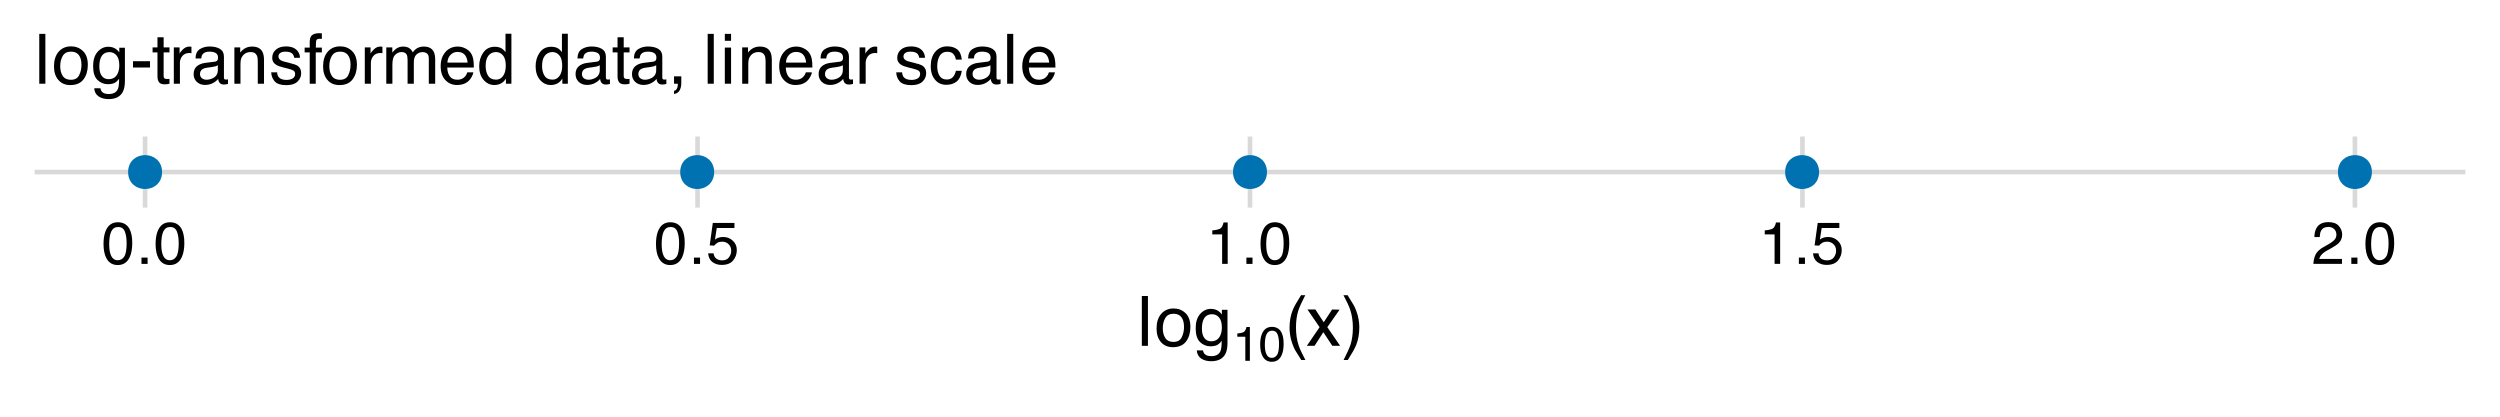
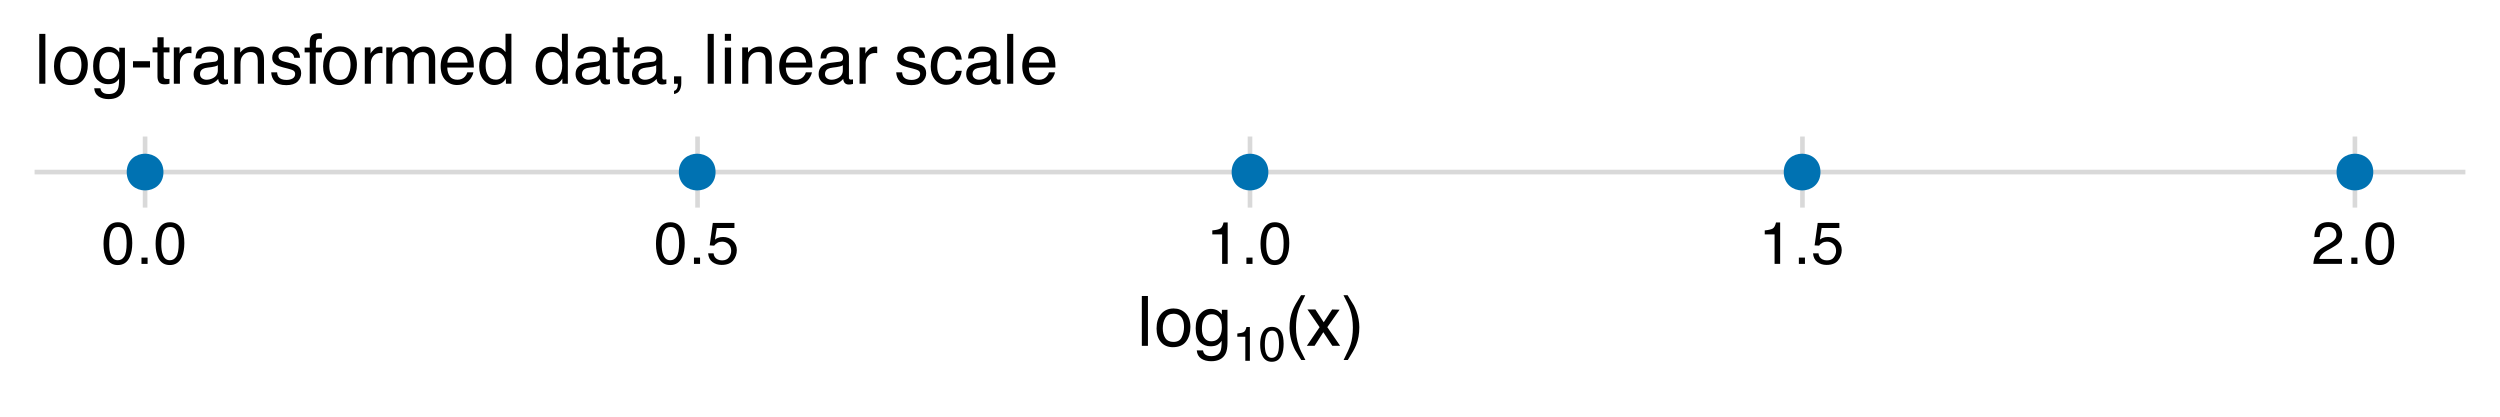
<svg xmlns="http://www.w3.org/2000/svg" xmlns:xlink="http://www.w3.org/1999/xlink" width="576" height="96" viewBox="0 0 576 96">
  <defs>
    <g>
      <g id="glyph-0-0">
        <path d="M 0.438 0 L 0.438 -9.844 L 8.25 -9.844 L 8.25 0 Z M 7.016 -1.234 L 7.016 -8.609 L 1.672 -8.609 L 1.672 -1.234 Z M 7.016 -1.234 " />
      </g>
      <g id="glyph-0-1">
        <path d="M 3.719 -9.594 C 4.957 -9.594 5.852 -9.082 6.406 -8.062 C 6.832 -7.27 7.047 -6.188 7.047 -4.812 C 7.047 -3.508 6.852 -2.43 6.469 -1.578 C 5.906 -0.348 4.984 0.266 3.703 0.266 C 2.547 0.266 1.688 -0.234 1.125 -1.234 C 0.656 -2.066 0.422 -3.191 0.422 -4.609 C 0.422 -5.691 0.562 -6.625 0.844 -7.406 C 1.375 -8.863 2.332 -9.594 3.719 -9.594 Z M 3.703 -0.844 C 4.328 -0.844 4.82 -1.117 5.188 -1.672 C 5.562 -2.223 5.75 -3.254 5.75 -4.766 C 5.75 -5.848 5.613 -6.738 5.344 -7.438 C 5.07 -8.145 4.551 -8.5 3.781 -8.5 C 3.07 -8.5 2.551 -8.164 2.219 -7.5 C 1.895 -6.832 1.734 -5.852 1.734 -4.562 C 1.734 -3.582 1.836 -2.797 2.047 -2.203 C 2.367 -1.297 2.922 -0.844 3.703 -0.844 Z M 3.703 -0.844 " />
      </g>
      <g id="glyph-0-2">
        <path d="M 1.172 -1.453 L 2.578 -1.453 L 2.578 0 L 1.172 0 Z M 1.172 -1.453 " />
      </g>
      <g id="glyph-0-3">
        <path d="M 1.688 -2.438 C 1.77 -1.75 2.094 -1.273 2.656 -1.016 C 2.938 -0.879 3.266 -0.812 3.641 -0.812 C 4.359 -0.812 4.891 -1.039 5.234 -1.5 C 5.578 -1.957 5.75 -2.461 5.75 -3.016 C 5.75 -3.68 5.539 -4.195 5.125 -4.562 C 4.719 -4.938 4.234 -5.125 3.672 -5.125 C 3.254 -5.125 2.895 -5.039 2.594 -4.875 C 2.301 -4.719 2.047 -4.492 1.828 -4.203 L 0.797 -4.266 L 1.516 -9.438 L 6.5 -9.438 L 6.5 -8.266 L 2.422 -8.266 L 2.016 -5.594 C 2.234 -5.77 2.445 -5.898 2.656 -5.984 C 3.008 -6.129 3.422 -6.203 3.891 -6.203 C 4.773 -6.203 5.52 -5.914 6.125 -5.344 C 6.738 -4.781 7.047 -4.062 7.047 -3.188 C 7.047 -2.281 6.766 -1.484 6.203 -0.797 C 5.641 -0.109 4.75 0.234 3.531 0.234 C 2.738 0.234 2.039 0.016 1.438 -0.422 C 0.844 -0.859 0.508 -1.531 0.438 -2.438 Z M 1.688 -2.438 " />
      </g>
      <g id="glyph-0-4">
        <path d="M 1.312 -6.797 L 1.312 -7.719 C 2.188 -7.801 2.797 -7.941 3.141 -8.141 C 3.484 -8.336 3.738 -8.805 3.906 -9.547 L 4.859 -9.547 L 4.859 0 L 3.578 0 L 3.578 -6.797 Z M 1.312 -6.797 " />
      </g>
      <g id="glyph-0-5">
        <path d="M 0.422 0 C 0.473 -0.82 0.645 -1.539 0.938 -2.156 C 1.238 -2.77 1.816 -3.328 2.672 -3.828 L 3.969 -4.562 C 4.539 -4.906 4.941 -5.191 5.172 -5.422 C 5.547 -5.797 5.734 -6.223 5.734 -6.703 C 5.734 -7.254 5.562 -7.691 5.219 -8.016 C 4.883 -8.348 4.441 -8.516 3.891 -8.516 C 3.055 -8.516 2.484 -8.203 2.172 -7.578 C 2.004 -7.242 1.91 -6.781 1.891 -6.188 L 0.656 -6.188 C 0.676 -7.02 0.832 -7.703 1.125 -8.234 C 1.645 -9.16 2.566 -9.625 3.891 -9.625 C 4.992 -9.625 5.797 -9.328 6.297 -8.734 C 6.805 -8.141 7.062 -7.477 7.062 -6.75 C 7.062 -5.977 6.789 -5.32 6.25 -4.781 C 5.938 -4.469 5.375 -4.082 4.562 -3.625 L 3.656 -3.125 C 3.219 -2.883 2.875 -2.656 2.625 -2.438 C 2.176 -2.039 1.895 -1.609 1.781 -1.141 L 7.016 -1.141 L 7.016 0 Z M 0.422 0 " />
      </g>
      <g id="glyph-1-0">
        <path d="M 0.516 0 L 0.516 -11.484 L 9.625 -11.484 L 9.625 0 Z M 8.188 -1.438 L 8.188 -10.047 L 1.953 -10.047 L 1.953 -1.438 Z M 8.188 -1.438 " />
      </g>
      <g id="glyph-1-1">
        <path d="M 1.078 -11.484 L 2.484 -11.484 L 2.484 0 L 1.078 0 Z M 1.078 -11.484 " />
      </g>
      <g id="glyph-1-2">
        <path d="M 4.359 -0.906 C 5.285 -0.906 5.922 -1.258 6.266 -1.969 C 6.617 -2.676 6.797 -3.461 6.797 -4.328 C 6.797 -5.109 6.672 -5.742 6.422 -6.234 C 6.023 -7.004 5.344 -7.391 4.375 -7.391 C 3.508 -7.391 2.879 -7.062 2.484 -6.406 C 2.098 -5.75 1.906 -4.957 1.906 -4.031 C 1.906 -3.133 2.098 -2.391 2.484 -1.797 C 2.879 -1.203 3.504 -0.906 4.359 -0.906 Z M 4.406 -8.609 C 5.488 -8.609 6.398 -8.25 7.141 -7.531 C 7.891 -6.812 8.266 -5.754 8.266 -4.359 C 8.266 -3.016 7.938 -1.898 7.281 -1.016 C 6.625 -0.129 5.602 0.312 4.219 0.312 C 3.07 0.312 2.16 -0.078 1.484 -0.859 C 0.805 -1.641 0.469 -2.688 0.469 -4 C 0.469 -5.406 0.82 -6.523 1.531 -7.359 C 2.25 -8.191 3.207 -8.609 4.406 -8.609 Z M 4.359 -8.578 Z M 4.359 -8.578 " />
      </g>
      <g id="glyph-1-3">
        <path d="M 3.984 -8.516 C 4.641 -8.516 5.211 -8.352 5.703 -8.031 C 5.973 -7.852 6.242 -7.586 6.516 -7.234 L 6.516 -8.297 L 7.812 -8.297 L 7.812 -0.688 C 7.812 0.383 7.656 1.227 7.344 1.844 C 6.758 2.977 5.66 3.547 4.047 3.547 C 3.141 3.547 2.379 3.344 1.766 2.938 C 1.148 2.531 0.805 1.898 0.734 1.047 L 2.172 1.047 C 2.234 1.422 2.367 1.707 2.578 1.906 C 2.891 2.219 3.391 2.375 4.078 2.375 C 5.148 2.375 5.852 1.992 6.188 1.234 C 6.383 0.785 6.477 -0.016 6.469 -1.172 C 6.188 -0.742 5.848 -0.422 5.453 -0.203 C 5.055 0.004 4.531 0.109 3.875 0.109 C 2.969 0.109 2.176 -0.211 1.5 -0.859 C 0.82 -1.504 0.484 -2.57 0.484 -4.062 C 0.484 -5.457 0.82 -6.547 1.5 -7.328 C 2.188 -8.117 3.016 -8.516 3.984 -8.516 Z M 6.516 -4.219 C 6.516 -5.258 6.301 -6.031 5.875 -6.531 C 5.445 -7.031 4.906 -7.281 4.25 -7.281 C 3.258 -7.281 2.582 -6.816 2.219 -5.891 C 2.02 -5.391 1.922 -4.738 1.922 -3.938 C 1.922 -3 2.113 -2.281 2.5 -1.781 C 2.883 -1.289 3.398 -1.047 4.047 -1.047 C 5.055 -1.047 5.766 -1.504 6.172 -2.422 C 6.398 -2.93 6.516 -3.531 6.516 -4.219 Z M 4.156 -8.578 Z M 4.156 -8.578 " />
      </g>
      <g id="glyph-1-4">
        <path d="M 4.734 -11.672 C 3.922 -10.078 3.391 -8.906 3.141 -8.156 C 2.773 -7.02 2.594 -5.703 2.594 -4.203 C 2.594 -2.691 2.801 -1.312 3.219 -0.062 C 3.477 0.707 3.992 1.816 4.766 3.266 L 3.812 3.266 C 3.051 2.078 2.578 1.316 2.391 0.984 C 2.211 0.66 2.02 0.219 1.812 -0.344 C 1.52 -1.113 1.316 -1.938 1.203 -2.812 C 1.141 -3.27 1.109 -3.703 1.109 -4.109 C 1.109 -5.648 1.352 -7.023 1.844 -8.234 C 2.145 -8.992 2.785 -10.141 3.766 -11.672 Z M 4.734 -11.672 " />
      </g>
      <g id="glyph-1-5">
        <path d="M 0.234 -8.375 L 2.062 -8.375 L 3.984 -5.422 L 5.922 -8.375 L 7.641 -8.328 L 4.812 -4.297 L 7.766 0 L 5.969 0 L 3.891 -3.141 L 1.875 0 L 0.094 0 L 3.031 -4.297 Z M 0.234 -8.375 " />
      </g>
      <g id="glyph-1-6">
        <path d="M 0.562 3.266 C 1.383 1.648 1.914 0.473 2.156 -0.266 C 2.52 -1.391 2.703 -2.703 2.703 -4.203 C 2.703 -5.711 2.492 -7.094 2.078 -8.344 C 1.816 -9.113 1.301 -10.223 0.531 -11.672 L 1.484 -11.672 C 2.285 -10.391 2.77 -9.598 2.938 -9.297 C 3.102 -8.992 3.285 -8.582 3.484 -8.062 C 3.734 -7.406 3.91 -6.758 4.016 -6.125 C 4.129 -5.488 4.188 -4.879 4.188 -4.297 C 4.188 -2.754 3.941 -1.379 3.453 -0.172 C 3.141 0.609 2.5 1.754 1.531 3.266 Z M 0.562 3.266 " />
      </g>
      <g id="glyph-1-7">
        <path d="M 0.672 -5.188 L 4.594 -5.188 L 4.594 -3.734 L 0.672 -3.734 Z M 0.672 -5.188 " />
      </g>
      <g id="glyph-1-8">
        <path d="M 1.312 -10.703 L 2.734 -10.703 L 2.734 -8.375 L 4.078 -8.375 L 4.078 -7.219 L 2.734 -7.219 L 2.734 -1.766 C 2.734 -1.473 2.832 -1.273 3.031 -1.172 C 3.145 -1.117 3.328 -1.094 3.578 -1.094 C 3.648 -1.094 3.723 -1.094 3.797 -1.094 C 3.879 -1.094 3.973 -1.098 4.078 -1.109 L 4.078 0 C 3.91 0.051 3.738 0.086 3.562 0.109 C 3.395 0.129 3.207 0.141 3 0.141 C 2.344 0.141 1.895 -0.023 1.656 -0.359 C 1.426 -0.703 1.312 -1.145 1.312 -1.688 L 1.312 -7.219 L 0.188 -7.219 L 0.188 -8.375 L 1.312 -8.375 Z M 1.312 -10.703 " />
      </g>
      <g id="glyph-1-9">
        <path d="M 1.078 -8.375 L 2.406 -8.375 L 2.406 -6.922 C 2.52 -7.203 2.789 -7.547 3.219 -7.953 C 3.645 -8.359 4.133 -8.562 4.688 -8.562 C 4.719 -8.562 4.766 -8.555 4.828 -8.547 C 4.891 -8.547 4.992 -8.535 5.141 -8.516 L 5.141 -7.031 C 5.055 -7.051 4.977 -7.062 4.906 -7.062 C 4.844 -7.07 4.77 -7.078 4.688 -7.078 C 3.977 -7.078 3.43 -6.848 3.047 -6.391 C 2.672 -5.93 2.484 -5.406 2.484 -4.812 L 2.484 0 L 1.078 0 Z M 1.078 -8.375 " />
      </g>
      <g id="glyph-1-10">
        <path d="M 2.109 -2.234 C 2.109 -1.828 2.254 -1.504 2.547 -1.266 C 2.848 -1.035 3.203 -0.922 3.609 -0.922 C 4.109 -0.922 4.586 -1.035 5.047 -1.266 C 5.828 -1.641 6.219 -2.258 6.219 -3.125 L 6.219 -4.266 C 6.051 -4.148 5.832 -4.055 5.562 -3.984 C 5.289 -3.91 5.023 -3.859 4.766 -3.828 L 3.906 -3.719 C 3.395 -3.656 3.016 -3.551 2.766 -3.406 C 2.328 -3.156 2.109 -2.766 2.109 -2.234 Z M 5.516 -5.078 C 5.836 -5.117 6.055 -5.254 6.172 -5.484 C 6.234 -5.609 6.266 -5.785 6.266 -6.016 C 6.266 -6.492 6.094 -6.844 5.75 -7.062 C 5.406 -7.281 4.914 -7.391 4.281 -7.391 C 3.551 -7.391 3.031 -7.191 2.719 -6.797 C 2.551 -6.578 2.441 -6.25 2.391 -5.812 L 1.078 -5.812 C 1.098 -6.844 1.43 -7.562 2.078 -7.969 C 2.723 -8.375 3.469 -8.578 4.312 -8.578 C 5.301 -8.578 6.102 -8.391 6.719 -8.016 C 7.32 -7.641 7.625 -7.055 7.625 -6.266 L 7.625 -1.438 C 7.625 -1.289 7.656 -1.172 7.719 -1.078 C 7.781 -0.992 7.906 -0.953 8.094 -0.953 C 8.156 -0.953 8.223 -0.957 8.297 -0.969 C 8.379 -0.977 8.469 -0.988 8.562 -1 L 8.562 0.047 C 8.344 0.109 8.176 0.145 8.062 0.156 C 7.945 0.176 7.789 0.188 7.594 0.188 C 7.102 0.188 6.75 0.008 6.531 -0.344 C 6.414 -0.52 6.336 -0.773 6.297 -1.109 C 6.004 -0.734 5.586 -0.406 5.047 -0.125 C 4.516 0.145 3.926 0.281 3.281 0.281 C 2.508 0.281 1.875 0.047 1.375 -0.422 C 0.883 -0.898 0.641 -1.492 0.641 -2.203 C 0.641 -2.973 0.879 -3.57 1.359 -4 C 1.848 -4.426 2.488 -4.691 3.281 -4.797 Z M 4.359 -8.578 Z M 4.359 -8.578 " />
      </g>
      <g id="glyph-1-11">
        <path d="M 1.031 -8.375 L 2.375 -8.375 L 2.375 -7.188 C 2.77 -7.676 3.188 -8.023 3.625 -8.234 C 4.07 -8.453 4.566 -8.562 5.109 -8.562 C 6.297 -8.562 7.098 -8.145 7.516 -7.312 C 7.742 -6.863 7.859 -6.219 7.859 -5.375 L 7.859 0 L 6.422 0 L 6.422 -5.281 C 6.422 -5.789 6.348 -6.203 6.203 -6.516 C 5.953 -7.035 5.5 -7.297 4.844 -7.297 C 4.508 -7.297 4.234 -7.258 4.016 -7.188 C 3.629 -7.07 3.289 -6.844 3 -6.5 C 2.77 -6.227 2.617 -5.941 2.547 -5.641 C 2.473 -5.348 2.438 -4.93 2.438 -4.391 L 2.438 0 L 1.031 0 Z M 4.344 -8.578 Z M 4.344 -8.578 " />
      </g>
      <g id="glyph-1-12">
        <path d="M 1.875 -2.625 C 1.914 -2.156 2.031 -1.797 2.219 -1.547 C 2.57 -1.098 3.188 -0.875 4.062 -0.875 C 4.582 -0.875 5.039 -0.984 5.438 -1.203 C 5.832 -1.43 6.031 -1.785 6.031 -2.266 C 6.031 -2.617 5.875 -2.891 5.562 -3.078 C 5.352 -3.191 4.953 -3.328 4.359 -3.484 L 3.234 -3.766 C 2.523 -3.941 2 -4.141 1.656 -4.359 C 1.051 -4.734 0.75 -5.258 0.75 -5.938 C 0.75 -6.727 1.035 -7.367 1.609 -7.859 C 2.18 -8.348 2.945 -8.594 3.906 -8.594 C 5.164 -8.594 6.078 -8.223 6.641 -7.484 C 6.984 -7.016 7.148 -6.508 7.141 -5.969 L 5.812 -5.969 C 5.789 -6.281 5.68 -6.566 5.484 -6.828 C 5.16 -7.203 4.598 -7.391 3.797 -7.391 C 3.266 -7.391 2.863 -7.285 2.594 -7.078 C 2.32 -6.879 2.188 -6.613 2.188 -6.281 C 2.188 -5.914 2.363 -5.625 2.719 -5.406 C 2.926 -5.27 3.234 -5.156 3.641 -5.062 L 4.578 -4.828 C 5.586 -4.586 6.266 -4.352 6.609 -4.125 C 7.148 -3.758 7.422 -3.191 7.422 -2.422 C 7.422 -1.68 7.141 -1.035 6.578 -0.484 C 6.016 0.055 5.156 0.328 4 0.328 C 2.75 0.328 1.863 0.047 1.344 -0.516 C 0.832 -1.086 0.555 -1.789 0.516 -2.625 Z M 3.953 -8.578 Z M 3.953 -8.578 " />
      </g>
      <g id="glyph-1-13">
        <path d="M 1.391 -9.641 C 1.41 -10.223 1.508 -10.648 1.688 -10.922 C 2.02 -11.398 2.656 -11.641 3.594 -11.641 C 3.676 -11.641 3.766 -11.633 3.859 -11.625 C 3.953 -11.625 4.062 -11.617 4.188 -11.609 L 4.188 -10.328 C 4.039 -10.336 3.93 -10.344 3.859 -10.344 C 3.797 -10.352 3.738 -10.359 3.688 -10.359 C 3.258 -10.359 3.004 -10.242 2.922 -10.016 C 2.836 -9.797 2.797 -9.234 2.797 -8.328 L 4.188 -8.328 L 4.188 -7.219 L 2.781 -7.219 L 2.781 0 L 1.391 0 L 1.391 -7.219 L 0.219 -7.219 L 0.219 -8.328 L 1.391 -8.328 Z M 1.391 -9.641 " />
      </g>
      <g id="glyph-1-14">
        <path d="M 1.031 -8.375 L 2.422 -8.375 L 2.422 -7.188 C 2.754 -7.594 3.055 -7.891 3.328 -8.078 C 3.797 -8.398 4.32 -8.562 4.906 -8.562 C 5.57 -8.562 6.109 -8.395 6.516 -8.062 C 6.742 -7.875 6.953 -7.598 7.141 -7.234 C 7.453 -7.68 7.816 -8.016 8.234 -8.234 C 8.66 -8.453 9.141 -8.562 9.672 -8.562 C 10.797 -8.562 11.562 -8.156 11.969 -7.344 C 12.188 -6.906 12.297 -6.316 12.297 -5.578 L 12.297 0 L 10.828 0 L 10.828 -5.812 C 10.828 -6.375 10.688 -6.758 10.406 -6.969 C 10.133 -7.176 9.797 -7.281 9.391 -7.281 C 8.836 -7.281 8.363 -7.094 7.969 -6.719 C 7.57 -6.352 7.375 -5.738 7.375 -4.875 L 7.375 0 L 5.938 0 L 5.938 -5.469 C 5.938 -6.031 5.867 -6.441 5.734 -6.703 C 5.523 -7.098 5.129 -7.297 4.547 -7.297 C 4.016 -7.297 3.531 -7.086 3.094 -6.672 C 2.656 -6.266 2.438 -5.52 2.438 -4.438 L 2.438 0 L 1.031 0 Z M 1.031 -8.375 " />
      </g>
      <g id="glyph-1-15">
        <path d="M 4.516 -8.562 C 5.109 -8.562 5.68 -8.422 6.234 -8.141 C 6.797 -7.859 7.223 -7.5 7.516 -7.062 C 7.797 -6.633 7.984 -6.141 8.078 -5.578 C 8.16 -5.191 8.203 -4.578 8.203 -3.734 L 2.078 -3.734 C 2.098 -2.891 2.297 -2.207 2.672 -1.688 C 3.047 -1.176 3.629 -0.922 4.422 -0.922 C 5.148 -0.922 5.734 -1.164 6.172 -1.656 C 6.422 -1.938 6.598 -2.258 6.703 -2.625 L 8.094 -2.625 C 8.051 -2.32 7.926 -1.977 7.719 -1.594 C 7.52 -1.219 7.289 -0.91 7.031 -0.672 C 6.602 -0.254 6.078 0.023 5.453 0.172 C 5.109 0.254 4.723 0.297 4.297 0.297 C 3.254 0.297 2.367 -0.082 1.641 -0.844 C 0.922 -1.602 0.562 -2.664 0.562 -4.031 C 0.562 -5.375 0.926 -6.461 1.656 -7.297 C 2.383 -8.141 3.336 -8.562 4.516 -8.562 Z M 6.766 -4.859 C 6.703 -5.461 6.566 -5.945 6.359 -6.312 C 5.973 -6.988 5.332 -7.328 4.438 -7.328 C 3.789 -7.328 3.25 -7.094 2.812 -6.625 C 2.375 -6.164 2.141 -5.578 2.109 -4.859 Z M 4.391 -8.578 Z M 4.391 -8.578 " />
      </g>
      <g id="glyph-1-16">
        <path d="M 1.922 -4.094 C 1.922 -3.195 2.109 -2.445 2.484 -1.844 C 2.867 -1.238 3.484 -0.938 4.328 -0.938 C 4.973 -0.938 5.504 -1.211 5.922 -1.766 C 6.348 -2.328 6.562 -3.133 6.562 -4.188 C 6.562 -5.238 6.344 -6.02 5.906 -6.531 C 5.477 -7.039 4.945 -7.297 4.312 -7.297 C 3.602 -7.297 3.023 -7.023 2.578 -6.484 C 2.141 -5.941 1.922 -5.145 1.922 -4.094 Z M 4.047 -8.516 C 4.68 -8.516 5.219 -8.379 5.656 -8.109 C 5.906 -7.953 6.188 -7.68 6.5 -7.297 L 6.5 -11.516 L 7.859 -11.516 L 7.859 0 L 6.594 0 L 6.594 -1.172 C 6.258 -0.648 5.867 -0.273 5.422 -0.047 C 4.973 0.18 4.461 0.297 3.891 0.297 C 2.953 0.297 2.141 -0.094 1.453 -0.875 C 0.773 -1.664 0.438 -2.711 0.438 -4.016 C 0.438 -5.234 0.75 -6.285 1.375 -7.172 C 2 -8.066 2.891 -8.516 4.047 -8.516 Z M 4.047 -8.516 " />
      </g>
      <g id="glyph-1-17">
</g>
      <g id="glyph-1-18">
        <path d="M 1.328 1.641 C 1.691 1.578 1.945 1.32 2.094 0.875 C 2.164 0.645 2.203 0.422 2.203 0.203 C 2.203 0.16 2.203 0.125 2.203 0.094 C 2.203 0.07 2.195 0.039 2.188 0 L 1.328 0 L 1.328 -1.703 L 3 -1.703 L 3 -0.125 C 3 0.5 2.875 1.047 2.625 1.516 C 2.375 1.984 1.941 2.27 1.328 2.375 Z M 1.328 1.641 " />
      </g>
      <g id="glyph-1-19">
        <path d="M 1.031 -8.328 L 2.469 -8.328 L 2.469 0 L 1.031 0 Z M 1.031 -11.484 L 2.469 -11.484 L 2.469 -9.891 L 1.031 -9.891 Z M 1.031 -11.484 " />
      </g>
      <g id="glyph-1-20">
        <path d="M 4.266 -8.609 C 5.203 -8.609 5.969 -8.379 6.562 -7.922 C 7.156 -7.461 7.508 -6.676 7.625 -5.562 L 6.266 -5.562 C 6.18 -6.07 5.988 -6.5 5.688 -6.844 C 5.395 -7.188 4.922 -7.359 4.266 -7.359 C 3.367 -7.359 2.727 -6.922 2.344 -6.047 C 2.094 -5.473 1.969 -4.77 1.969 -3.938 C 1.969 -3.102 2.145 -2.398 2.5 -1.828 C 2.852 -1.254 3.41 -0.969 4.172 -0.969 C 4.754 -0.969 5.211 -1.145 5.547 -1.5 C 5.891 -1.852 6.129 -2.344 6.266 -2.969 L 7.625 -2.969 C 7.469 -1.852 7.078 -1.035 6.453 -0.516 C 5.828 -0.004 5.031 0.25 4.062 0.25 C 2.969 0.25 2.094 -0.148 1.438 -0.953 C 0.789 -1.754 0.469 -2.754 0.469 -3.953 C 0.469 -5.422 0.82 -6.562 1.531 -7.375 C 2.25 -8.195 3.16 -8.609 4.266 -8.609 Z M 4.047 -8.578 Z M 4.047 -8.578 " />
      </g>
      <g id="glyph-2-0">
        <path d="M 0.359 0 L 0.359 -8.031 L 6.734 -8.031 L 6.734 0 Z M 5.734 -1 L 5.734 -7.031 L 1.375 -7.031 L 1.375 -1 Z M 5.734 -1 " />
      </g>
      <g id="glyph-2-1">
        <path d="M 1.078 -5.547 L 1.078 -6.297 C 1.785 -6.367 2.281 -6.484 2.562 -6.641 C 2.844 -6.805 3.051 -7.191 3.188 -7.797 L 3.969 -7.797 L 3.969 0 L 2.922 0 L 2.922 -5.547 Z M 1.078 -5.547 " />
      </g>
      <g id="glyph-2-2">
        <path d="M 3.031 -7.828 C 4.039 -7.828 4.773 -7.41 5.234 -6.578 C 5.578 -5.93 5.75 -5.047 5.75 -3.922 C 5.75 -2.859 5.594 -1.977 5.281 -1.281 C 4.82 -0.281 4.07 0.219 3.031 0.219 C 2.082 0.219 1.379 -0.191 0.922 -1.016 C 0.535 -1.691 0.344 -2.609 0.344 -3.766 C 0.344 -4.648 0.457 -5.41 0.688 -6.047 C 1.125 -7.234 1.906 -7.828 3.031 -7.828 Z M 3.016 -0.688 C 3.523 -0.688 3.93 -0.91 4.234 -1.359 C 4.535 -1.816 4.688 -2.66 4.688 -3.891 C 4.688 -4.773 4.578 -5.504 4.359 -6.078 C 4.141 -6.66 3.719 -6.953 3.094 -6.953 C 2.508 -6.953 2.082 -6.676 1.812 -6.125 C 1.551 -5.582 1.422 -4.781 1.422 -3.719 C 1.422 -2.914 1.504 -2.273 1.672 -1.797 C 1.93 -1.055 2.379 -0.688 3.016 -0.688 Z M 3.016 -0.688 " />
      </g>
    </g>
    <clipPath id="clip-0">
      <path clip-rule="nonzero" d="M 7.969 39 L 568.027 39 L 568.027 41 L 7.969 41 Z M 7.969 39 " />
    </clipPath>
    <clipPath id="clip-1">
      <path clip-rule="nonzero" d="M 32 31.461 L 34 31.461 L 34 47.828 L 32 47.828 Z M 32 31.461 " />
    </clipPath>
    <clipPath id="clip-2">
      <path clip-rule="nonzero" d="M 160 31.461 L 162 31.461 L 162 47.828 L 160 47.828 Z M 160 31.461 " />
    </clipPath>
    <clipPath id="clip-3">
      <path clip-rule="nonzero" d="M 287 31.461 L 289 31.461 L 289 47.828 L 287 47.828 Z M 287 31.461 " />
    </clipPath>
    <clipPath id="clip-4">
      <path clip-rule="nonzero" d="M 414 31.461 L 416 31.461 L 416 47.828 L 414 47.828 Z M 414 31.461 " />
    </clipPath>
    <clipPath id="clip-5">
      <path clip-rule="nonzero" d="M 542 31.461 L 544 31.461 L 544 47.828 L 542 47.828 Z M 542 31.461 " />
    </clipPath>
  </defs>
  <rect x="-57.6" y="-9.6" width="691.2" height="115.2" fill="rgb(100%, 100%, 100%)" fill-opacity="1" />
  <g clip-path="url(#clip-0)">
    <path fill="none" stroke-width="1.067" stroke-linecap="butt" stroke-linejoin="round" stroke="rgb(85.098%, 85.098%, 85.098%)" stroke-opacity="1" stroke-miterlimit="10" d="M 7.969 39.645 L 568.031 39.645 " />
  </g>
  <g clip-path="url(#clip-1)">
    <path fill="none" stroke-width="1.067" stroke-linecap="butt" stroke-linejoin="round" stroke="rgb(85.098%, 85.098%, 85.098%)" stroke-opacity="1" stroke-miterlimit="10" d="M 33.426 47.828 L 33.426 31.461 " />
  </g>
  <g clip-path="url(#clip-2)">
    <path fill="none" stroke-width="1.067" stroke-linecap="butt" stroke-linejoin="round" stroke="rgb(85.098%, 85.098%, 85.098%)" stroke-opacity="1" stroke-miterlimit="10" d="M 160.715 47.828 L 160.715 31.461 " />
  </g>
  <g clip-path="url(#clip-3)">
    <path fill="none" stroke-width="1.067" stroke-linecap="butt" stroke-linejoin="round" stroke="rgb(85.098%, 85.098%, 85.098%)" stroke-opacity="1" stroke-miterlimit="10" d="M 288 47.828 L 288 31.461 " />
  </g>
  <g clip-path="url(#clip-4)">
    <path fill="none" stroke-width="1.067" stroke-linecap="butt" stroke-linejoin="round" stroke="rgb(85.098%, 85.098%, 85.098%)" stroke-opacity="1" stroke-miterlimit="10" d="M 415.285 47.828 L 415.285 31.461 " />
  </g>
  <g clip-path="url(#clip-5)">
    <path fill="none" stroke-width="1.067" stroke-linecap="butt" stroke-linejoin="round" stroke="rgb(85.098%, 85.098%, 85.098%)" stroke-opacity="1" stroke-miterlimit="10" d="M 542.574 47.828 L 542.574 31.461 " />
  </g>
-   <path fill-rule="nonzero" fill="rgb(0%, 44.706%, 69.804%)" fill-opacity="1" stroke-width="0.709" stroke-linecap="round" stroke-linejoin="round" stroke="rgb(0%, 44.706%, 69.804%)" stroke-opacity="1" stroke-miterlimit="10" d="M 36.984 39.645 C 36.984 44.383 29.871 44.383 29.871 39.645 C 29.871 34.902 36.984 34.902 36.984 39.645 " />
-   <path fill-rule="nonzero" fill="rgb(0%, 44.706%, 69.804%)" fill-opacity="1" stroke-width="0.709" stroke-linecap="round" stroke-linejoin="round" stroke="rgb(0%, 44.706%, 69.804%)" stroke-opacity="1" stroke-miterlimit="10" d="M 164.188 39.645 C 164.188 44.383 157.078 44.383 157.078 39.645 C 157.078 34.902 164.188 34.902 164.188 39.645 " />
-   <path fill-rule="nonzero" fill="rgb(0%, 44.706%, 69.804%)" fill-opacity="1" stroke-width="0.709" stroke-linecap="round" stroke-linejoin="round" stroke="rgb(0%, 44.706%, 69.804%)" stroke-opacity="1" stroke-miterlimit="10" d="M 291.555 39.645 C 291.555 44.383 284.445 44.383 284.445 39.645 C 284.445 34.902 291.555 34.902 291.555 39.645 " />
-   <path fill-rule="nonzero" fill="rgb(0%, 44.706%, 69.804%)" fill-opacity="1" stroke-width="0.709" stroke-linecap="round" stroke-linejoin="round" stroke="rgb(0%, 44.706%, 69.804%)" stroke-opacity="1" stroke-miterlimit="10" d="M 418.762 39.645 C 418.762 44.383 411.652 44.383 411.652 39.645 C 411.652 34.902 418.762 34.902 418.762 39.645 " />
-   <path fill-rule="nonzero" fill="rgb(0%, 44.706%, 69.804%)" fill-opacity="1" stroke-width="0.709" stroke-linecap="round" stroke-linejoin="round" stroke="rgb(0%, 44.706%, 69.804%)" stroke-opacity="1" stroke-miterlimit="10" d="M 546.129 39.645 C 546.129 44.383 539.016 44.383 539.016 39.645 C 539.016 34.902 546.129 34.902 546.129 39.645 " />
+   <path fill-rule="nonzero" fill="rgb(0%, 44.706%, 69.804%)" fill-opacity="1" stroke-width="1.031" stroke-linecap="round" stroke-linejoin="round" stroke="rgb(0%, 44.706%, 69.804%)" stroke-opacity="1" stroke-miterlimit="10" d="M 37.145 39.645 C 37.145 44.598 29.711 44.598 29.711 39.645 C 29.711 34.688 37.145 34.688 37.145 39.645 " />
+   <path fill-rule="nonzero" fill="rgb(0%, 44.706%, 69.804%)" fill-opacity="1" stroke-width="1.031" stroke-linecap="round" stroke-linejoin="round" stroke="rgb(0%, 44.706%, 69.804%)" stroke-opacity="1" stroke-miterlimit="10" d="M 164.352 39.645 C 164.352 44.598 156.918 44.598 156.918 39.645 C 156.918 34.688 164.352 34.688 164.352 39.645 " />
+   <path fill-rule="nonzero" fill="rgb(0%, 44.706%, 69.804%)" fill-opacity="1" stroke-width="1.031" stroke-linecap="round" stroke-linejoin="round" stroke="rgb(0%, 44.706%, 69.804%)" stroke-opacity="1" stroke-miterlimit="10" d="M 291.715 39.645 C 291.715 44.598 284.285 44.598 284.285 39.645 C 284.285 34.688 291.715 34.688 291.715 39.645 " />
+   <path fill-rule="nonzero" fill="rgb(0%, 44.706%, 69.804%)" fill-opacity="1" stroke-width="1.031" stroke-linecap="round" stroke-linejoin="round" stroke="rgb(0%, 44.706%, 69.804%)" stroke-opacity="1" stroke-miterlimit="10" d="M 418.922 39.645 C 418.922 44.598 411.492 44.598 411.492 39.645 C 411.492 34.688 418.922 34.688 418.922 39.645 " />
+   <path fill-rule="nonzero" fill="rgb(0%, 44.706%, 69.804%)" fill-opacity="1" stroke-width="1.031" stroke-linecap="round" stroke-linejoin="round" stroke="rgb(0%, 44.706%, 69.804%)" stroke-opacity="1" stroke-miterlimit="10" d="M 546.289 39.645 C 546.289 44.598 538.855 44.598 538.855 39.645 C 538.855 34.688 546.289 34.688 546.289 39.645 " />
  <path fill="none" stroke-width="1.067" stroke-linecap="butt" stroke-linejoin="round" stroke="rgb(85.098%, 85.098%, 85.098%)" stroke-opacity="1" stroke-miterlimit="10" d="M 33.426 47.828 L 33.426 47.828 " />
  <path fill="none" stroke-width="1.067" stroke-linecap="butt" stroke-linejoin="round" stroke="rgb(85.098%, 85.098%, 85.098%)" stroke-opacity="1" stroke-miterlimit="10" d="M 160.715 47.828 L 160.715 47.828 " />
  <path fill="none" stroke-width="1.067" stroke-linecap="butt" stroke-linejoin="round" stroke="rgb(85.098%, 85.098%, 85.098%)" stroke-opacity="1" stroke-miterlimit="10" d="M 288 47.828 L 288 47.828 " />
  <path fill="none" stroke-width="1.067" stroke-linecap="butt" stroke-linejoin="round" stroke="rgb(85.098%, 85.098%, 85.098%)" stroke-opacity="1" stroke-miterlimit="10" d="M 415.285 47.828 L 415.285 47.828 " />
  <path fill="none" stroke-width="1.067" stroke-linecap="butt" stroke-linejoin="round" stroke="rgb(85.098%, 85.098%, 85.098%)" stroke-opacity="1" stroke-miterlimit="10" d="M 542.574 47.828 L 542.574 47.828 " />
  <g fill="rgb(0%, 0%, 0%)" fill-opacity="1">
    <use xlink:href="#glyph-0-1" x="23.426" y="60.802" />
    <use xlink:href="#glyph-0-2" x="31.426" y="60.802" />
    <use xlink:href="#glyph-0-1" x="35.426" y="60.802" />
  </g>
  <g fill="rgb(0%, 0%, 0%)" fill-opacity="1">
    <use xlink:href="#glyph-0-1" x="150.715" y="60.802" />
    <use xlink:href="#glyph-0-2" x="158.715" y="60.802" />
    <use xlink:href="#glyph-0-3" x="162.715" y="60.802" />
  </g>
  <g fill="rgb(0%, 0%, 0%)" fill-opacity="1">
    <use xlink:href="#glyph-0-4" x="278" y="60.802" />
    <use xlink:href="#glyph-0-2" x="286" y="60.802" />
    <use xlink:href="#glyph-0-1" x="290" y="60.802" />
  </g>
  <g fill="rgb(0%, 0%, 0%)" fill-opacity="1">
    <use xlink:href="#glyph-0-4" x="405.285" y="60.802" />
    <use xlink:href="#glyph-0-2" x="413.285" y="60.802" />
    <use xlink:href="#glyph-0-3" x="417.285" y="60.802" />
  </g>
  <g fill="rgb(0%, 0%, 0%)" fill-opacity="1">
    <use xlink:href="#glyph-0-5" x="532.574" y="60.802" />
    <use xlink:href="#glyph-0-2" x="540.574" y="60.802" />
    <use xlink:href="#glyph-0-1" x="544.574" y="60.802" />
  </g>
  <g fill="rgb(0%, 0%, 0%)" fill-opacity="1">
    <use xlink:href="#glyph-1-1" x="262" y="79.68" />
    <use xlink:href="#glyph-1-2" x="266" y="79.68" />
    <use xlink:href="#glyph-1-3" x="275" y="79.68" />
  </g>
  <g fill="rgb(0%, 0%, 0%)" fill-opacity="1">
    <use xlink:href="#glyph-2-1" x="284" y="83.136" />
    <use xlink:href="#glyph-2-2" x="290" y="83.136" />
  </g>
  <g fill="rgb(0%, 0%, 0%)" fill-opacity="1">
    <use xlink:href="#glyph-1-4" x="296" y="79.68" />
    <use xlink:href="#glyph-1-5" x="301" y="79.68" />
    <use xlink:href="#glyph-1-6" x="309" y="79.68" />
  </g>
  <g fill="rgb(0%, 0%, 0%)" fill-opacity="1">
    <use xlink:href="#glyph-1-1" x="7.969" y="19.289" />
    <use xlink:href="#glyph-1-2" x="11.969" y="19.289" />
    <use xlink:href="#glyph-1-3" x="20.969" y="19.289" />
    <use xlink:href="#glyph-1-7" x="29.969" y="19.289" />
    <use xlink:href="#glyph-1-8" x="34.969" y="19.289" />
    <use xlink:href="#glyph-1-9" x="38.969" y="19.289" />
    <use xlink:href="#glyph-1-10" x="43.969" y="19.289" />
    <use xlink:href="#glyph-1-11" x="52.969" y="19.289" />
    <use xlink:href="#glyph-1-12" x="61.969" y="19.289" />
    <use xlink:href="#glyph-1-13" x="69.969" y="19.289" />
    <use xlink:href="#glyph-1-2" x="73.969" y="19.289" />
    <use xlink:href="#glyph-1-9" x="82.969" y="19.289" />
    <use xlink:href="#glyph-1-14" x="87.969" y="19.289" />
    <use xlink:href="#glyph-1-15" x="100.969" y="19.289" />
    <use xlink:href="#glyph-1-16" x="109.969" y="19.289" />
    <use xlink:href="#glyph-1-17" x="118.969" y="19.289" />
    <use xlink:href="#glyph-1-16" x="122.969" y="19.289" />
    <use xlink:href="#glyph-1-10" x="131.969" y="19.289" />
    <use xlink:href="#glyph-1-8" x="140.969" y="19.289" />
    <use xlink:href="#glyph-1-10" x="144.969" y="19.289" />
    <use xlink:href="#glyph-1-18" x="153.969" y="19.289" />
    <use xlink:href="#glyph-1-17" x="157.969" y="19.289" />
    <use xlink:href="#glyph-1-1" x="161.969" y="19.289" />
    <use xlink:href="#glyph-1-19" x="165.969" y="19.289" />
    <use xlink:href="#glyph-1-11" x="169.969" y="19.289" />
    <use xlink:href="#glyph-1-15" x="178.969" y="19.289" />
    <use xlink:href="#glyph-1-10" x="187.969" y="19.289" />
    <use xlink:href="#glyph-1-9" x="196.969" y="19.289" />
    <use xlink:href="#glyph-1-17" x="201.969" y="19.289" />
    <use xlink:href="#glyph-1-12" x="205.969" y="19.289" />
    <use xlink:href="#glyph-1-20" x="213.969" y="19.289" />
    <use xlink:href="#glyph-1-10" x="221.969" y="19.289" />
    <use xlink:href="#glyph-1-1" x="230.969" y="19.289" />
    <use xlink:href="#glyph-1-15" x="234.969" y="19.289" />
  </g>
</svg>
